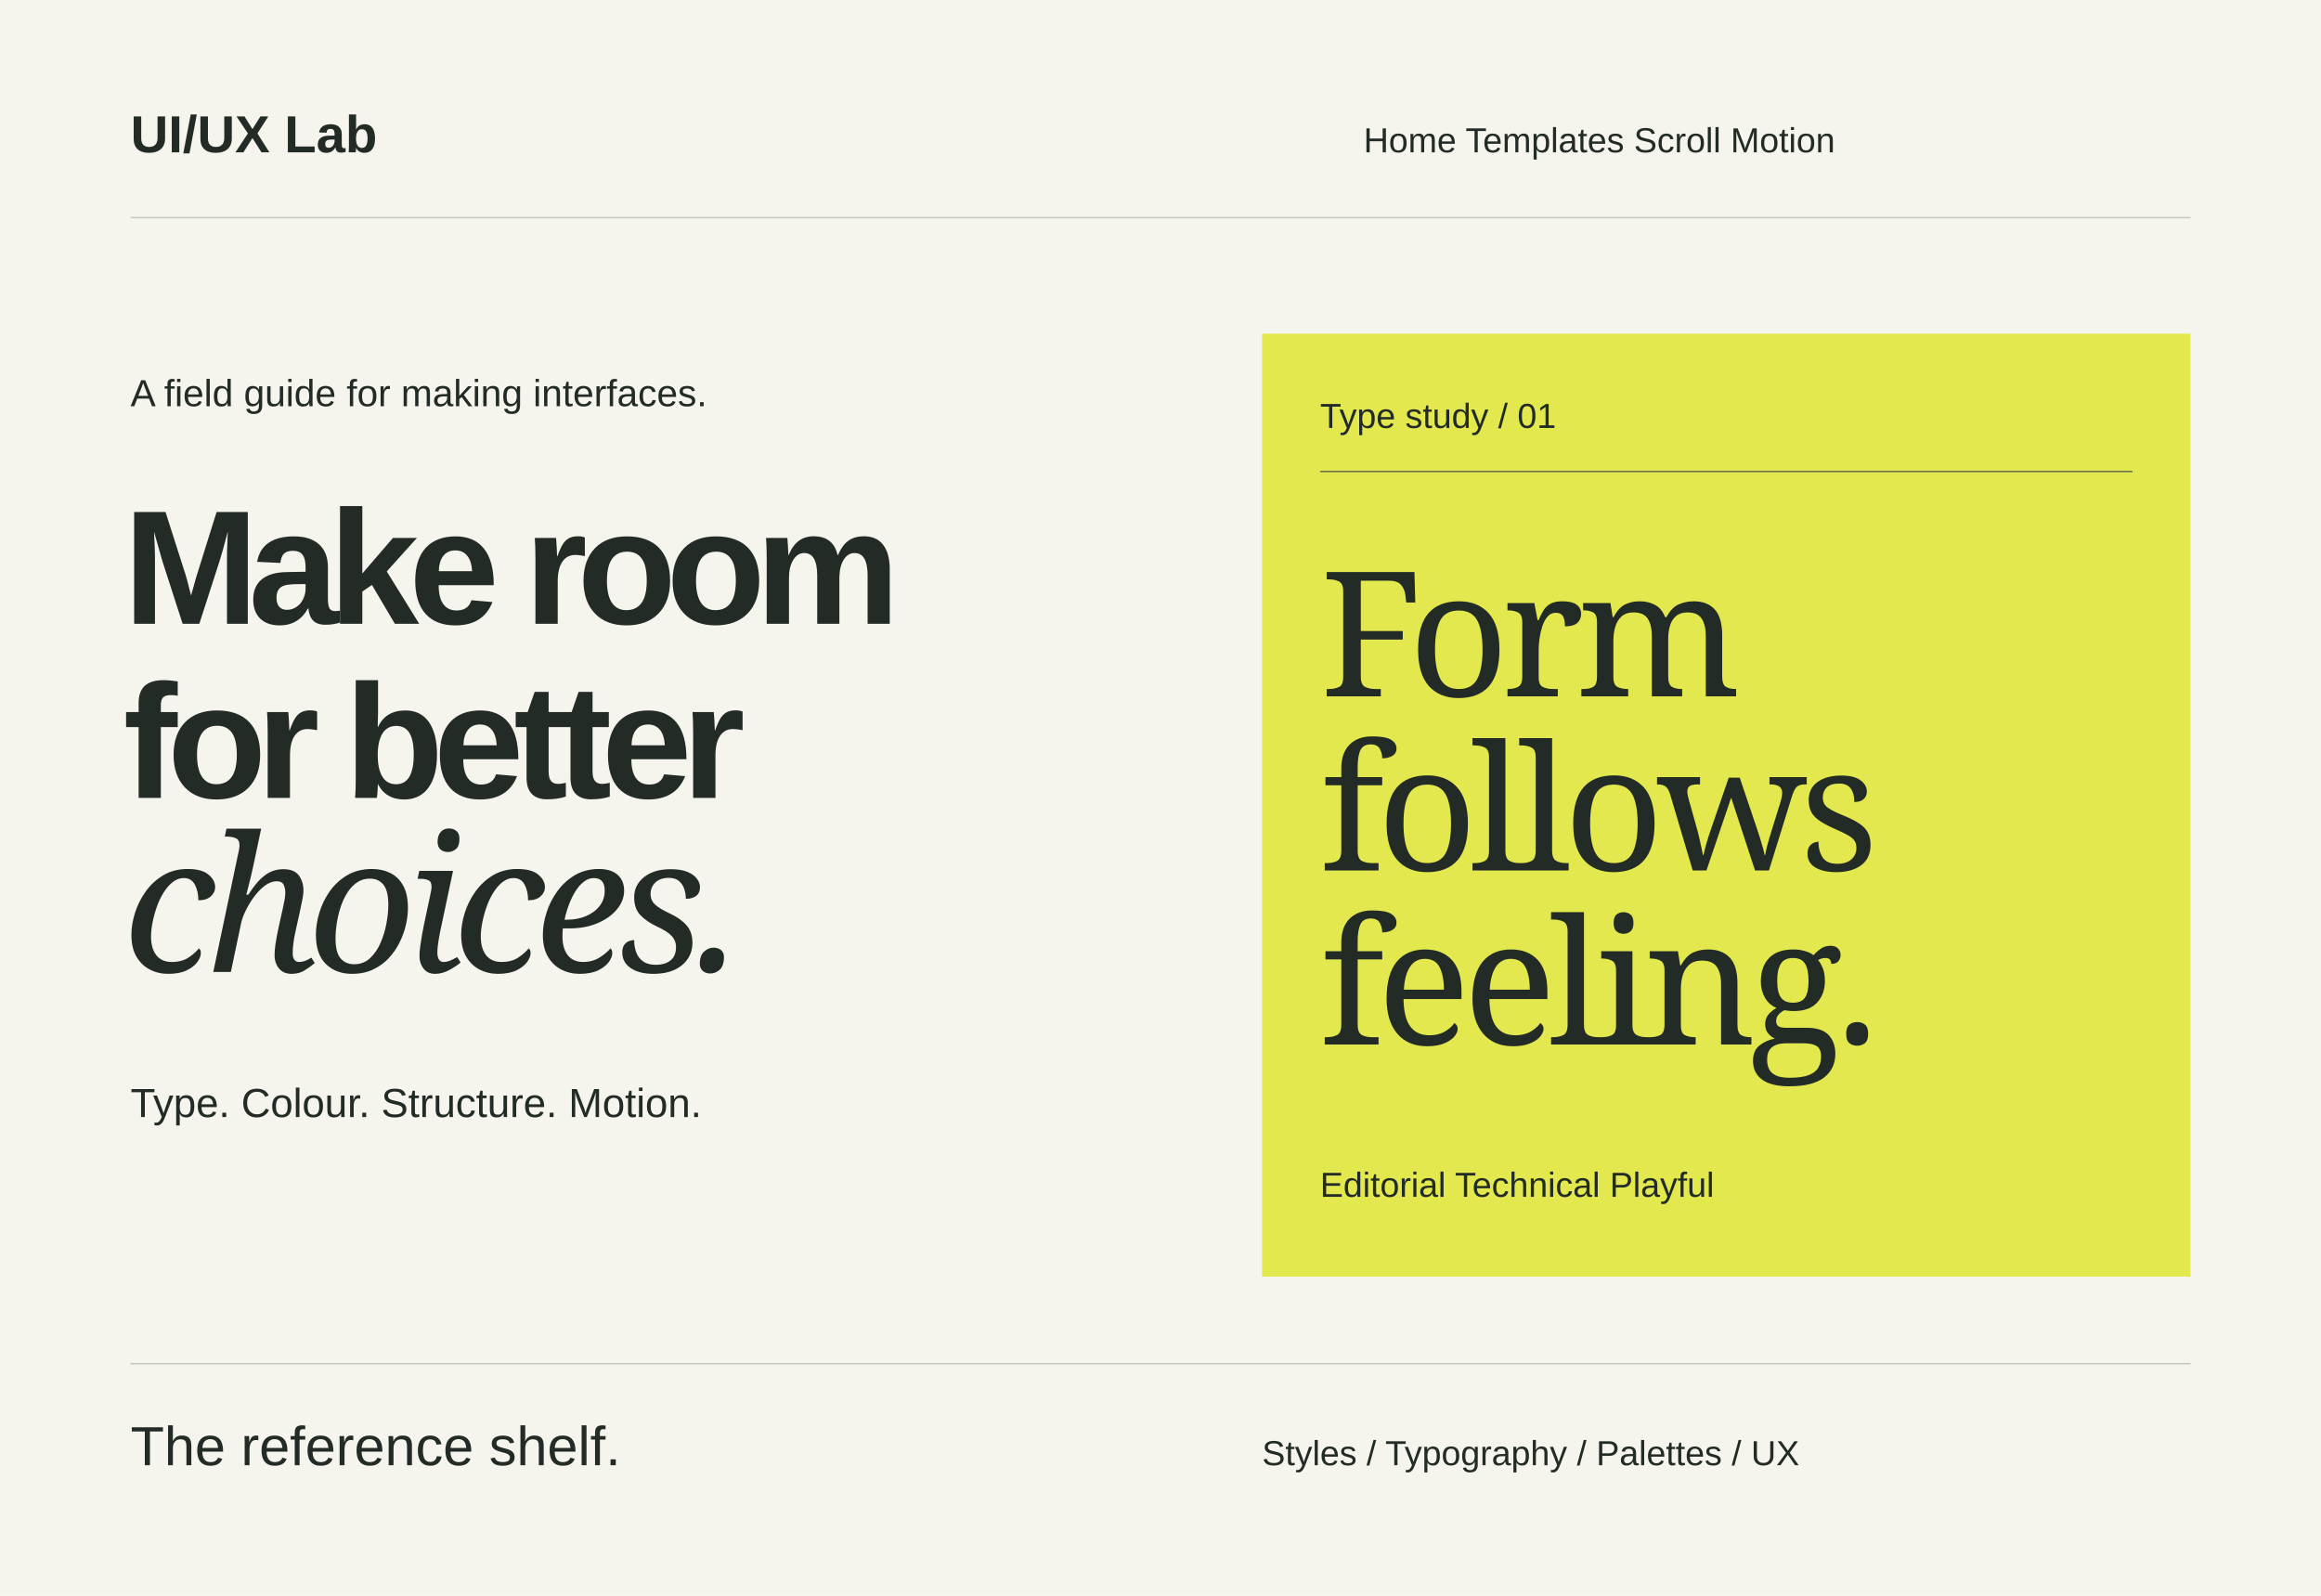
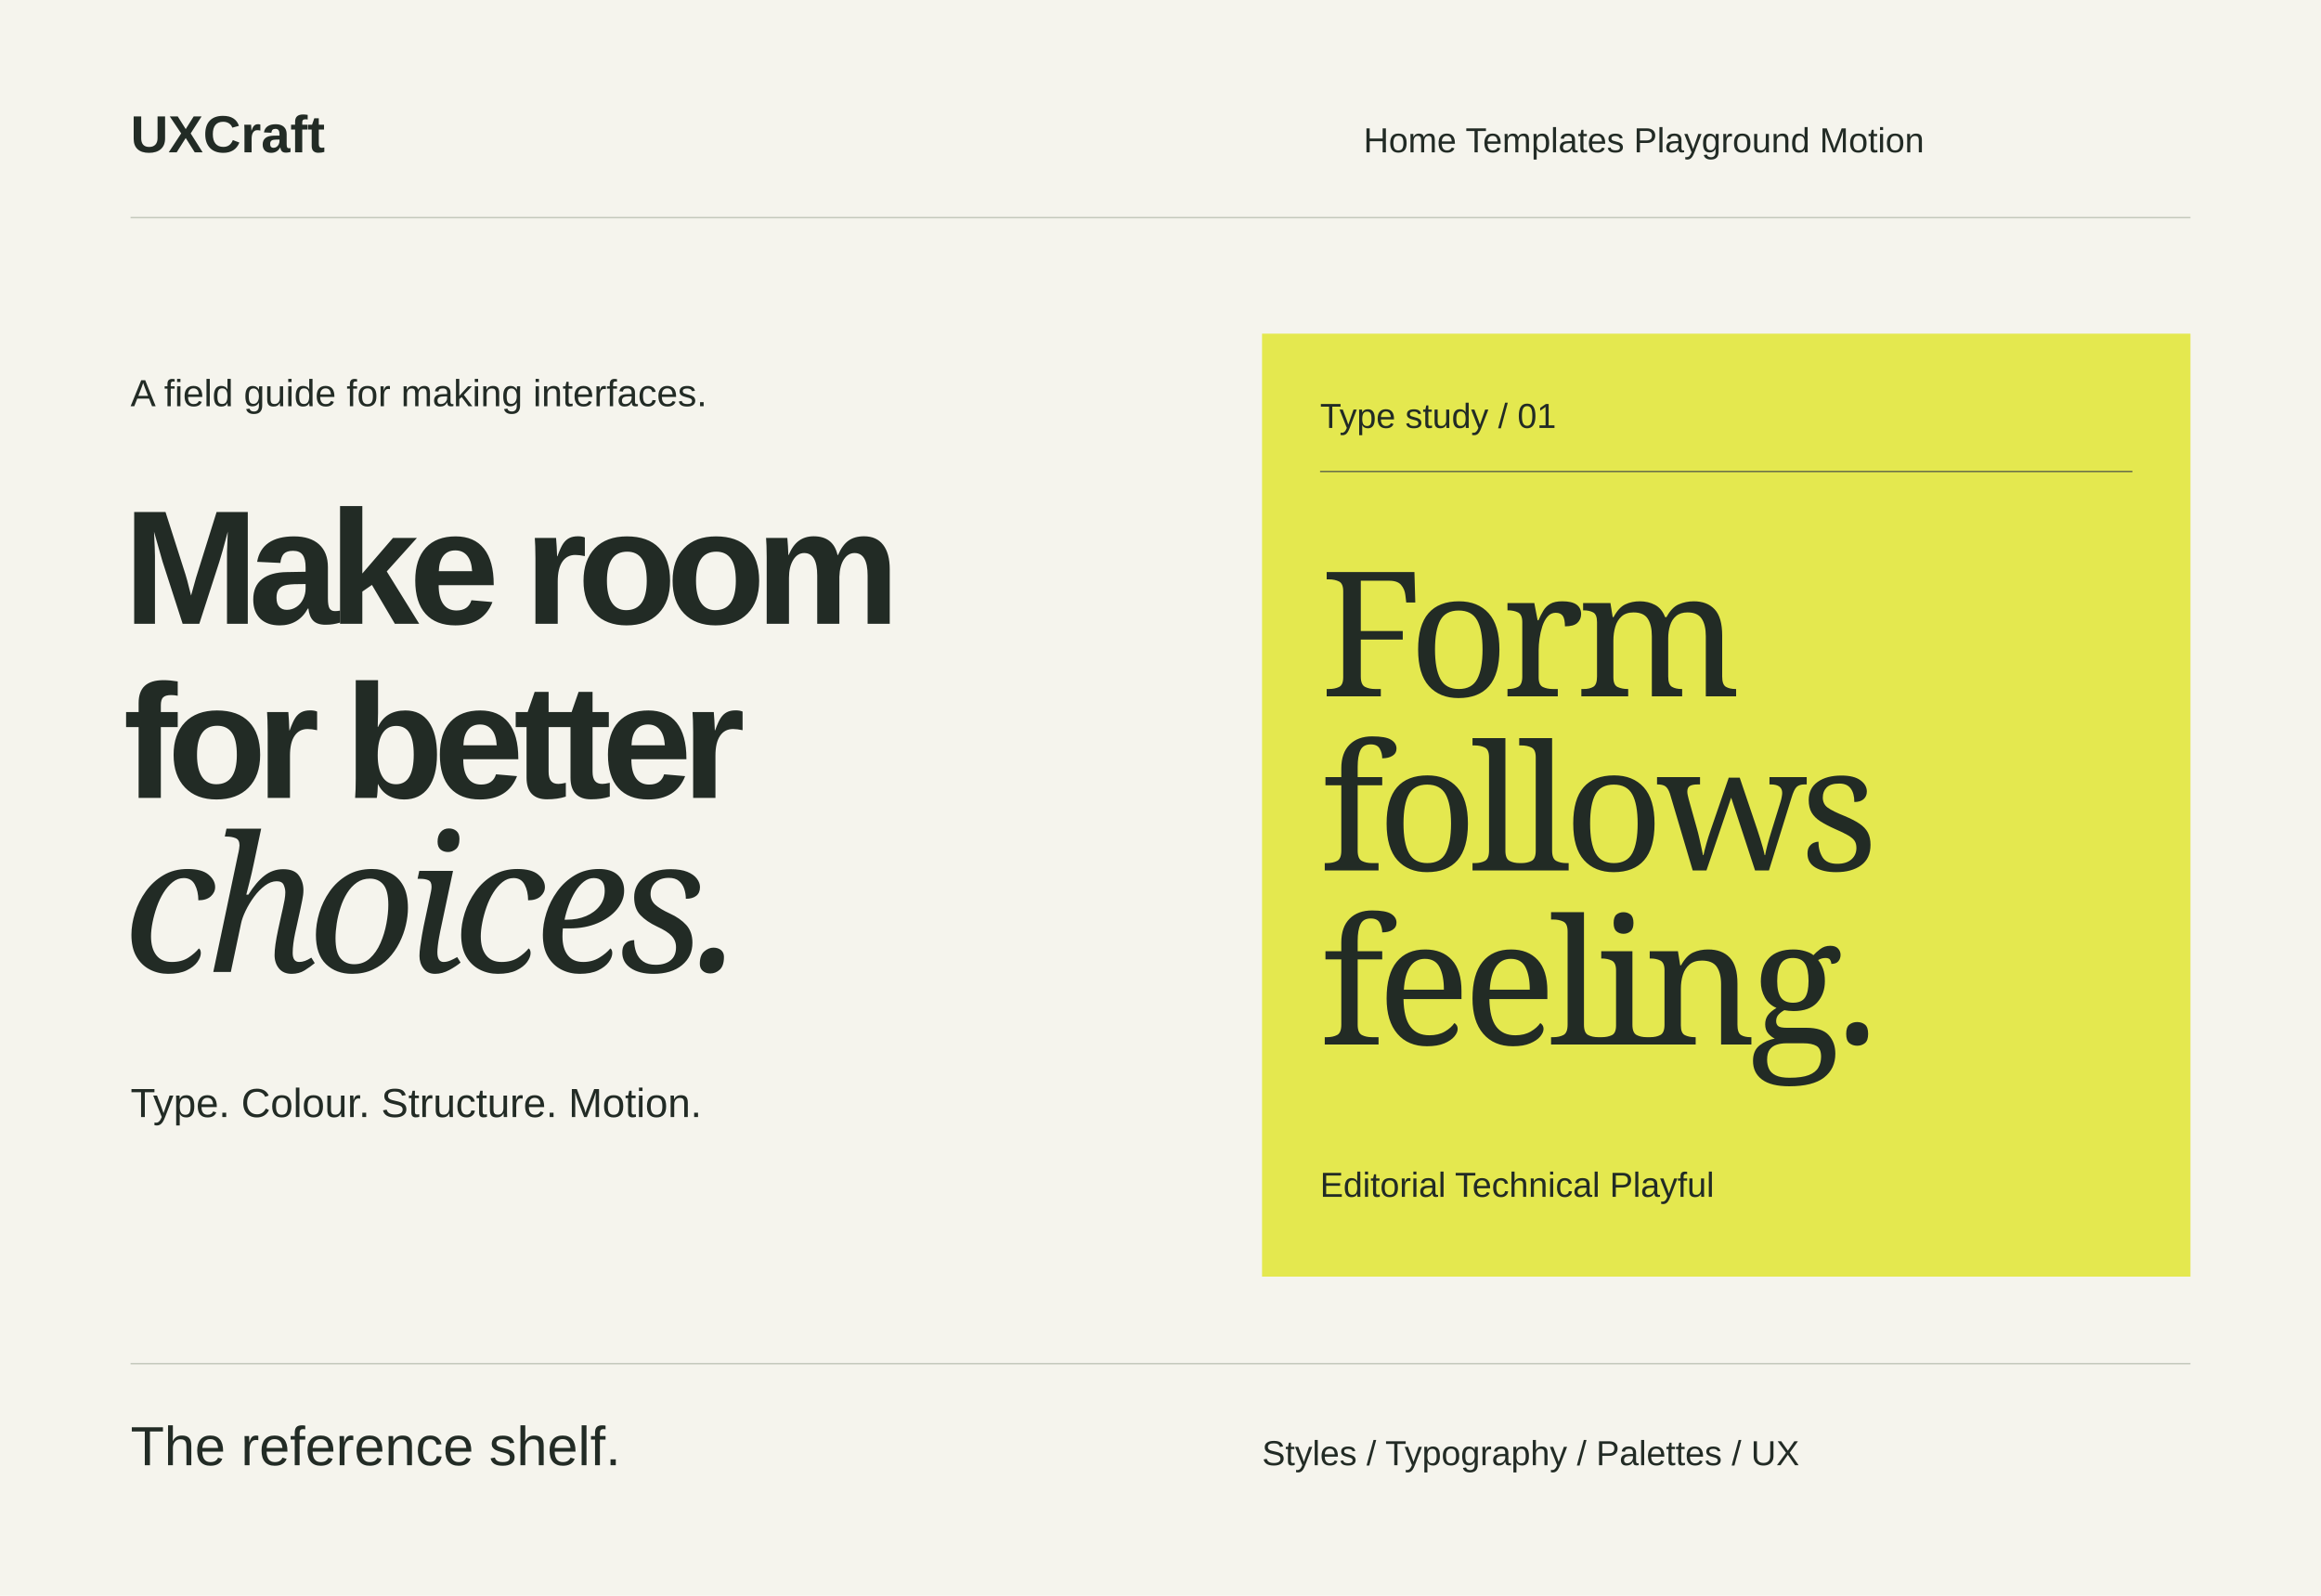
<svg xmlns="http://www.w3.org/2000/svg" width="1600" height="1100" viewBox="0 0 1600 1100">
  <rect width="1600" height="1100" fill="#f5f4ed" />
  <g fill="#222b25" font-family="Arial,sans-serif">
-     <text x="90" y="105" font-size="36" font-weight="700">UI/UX Lab</text>
-     <text x="940" y="105" font-size="24">Home     Templates     Scroll     Motion</text>
+     <text x="90" y="105" font-size="36" font-weight="700">UXCraft</text>
+     <text x="940" y="105" font-size="24">Home     Templates     Playground     Motion</text>
    <path d="M90 150H1510" stroke="#c5c9bd" />
    <text x="90" y="280" font-size="26">A field guide for making interfaces.</text>
    <text x="85" y="430" font-size="112" font-weight="600" letter-spacing="-7">Make room</text>
    <text x="85" y="550" font-size="112" font-weight="600" letter-spacing="-7">for better</text>
    <text x="85" y="670" font-size="130" font-family="Georgia,serif" font-style="italic" letter-spacing="-7">choices.</text>
    <text x="90" y="770" font-size="28">Type. Colour. Structure. Motion.</text>
    <rect x="870" y="230" width="640" height="650" fill="#e4e84f" />
    <text x="910" y="295" font-size="24">Type study / 01</text>
    <path d="M910 325H1470" stroke="#6b7049" />
    <g font-family="Georgia,serif" font-size="120" letter-spacing="-5">
      <text x="910" y="480">Form</text>
      <text x="910" y="600">follows</text>
      <text x="910" y="720">feeling.</text>
    </g>
    <text x="910" y="825" font-size="24">Editorial     Technical     Playful</text>
    <path d="M90 940H1510" stroke="#c5c9bd" />
    <text x="90" y="1010" font-size="38">The reference shelf.</text>
    <text x="870" y="1010" font-size="24">Styles / Typography / Palettes / UX</text>
  </g>
</svg>
